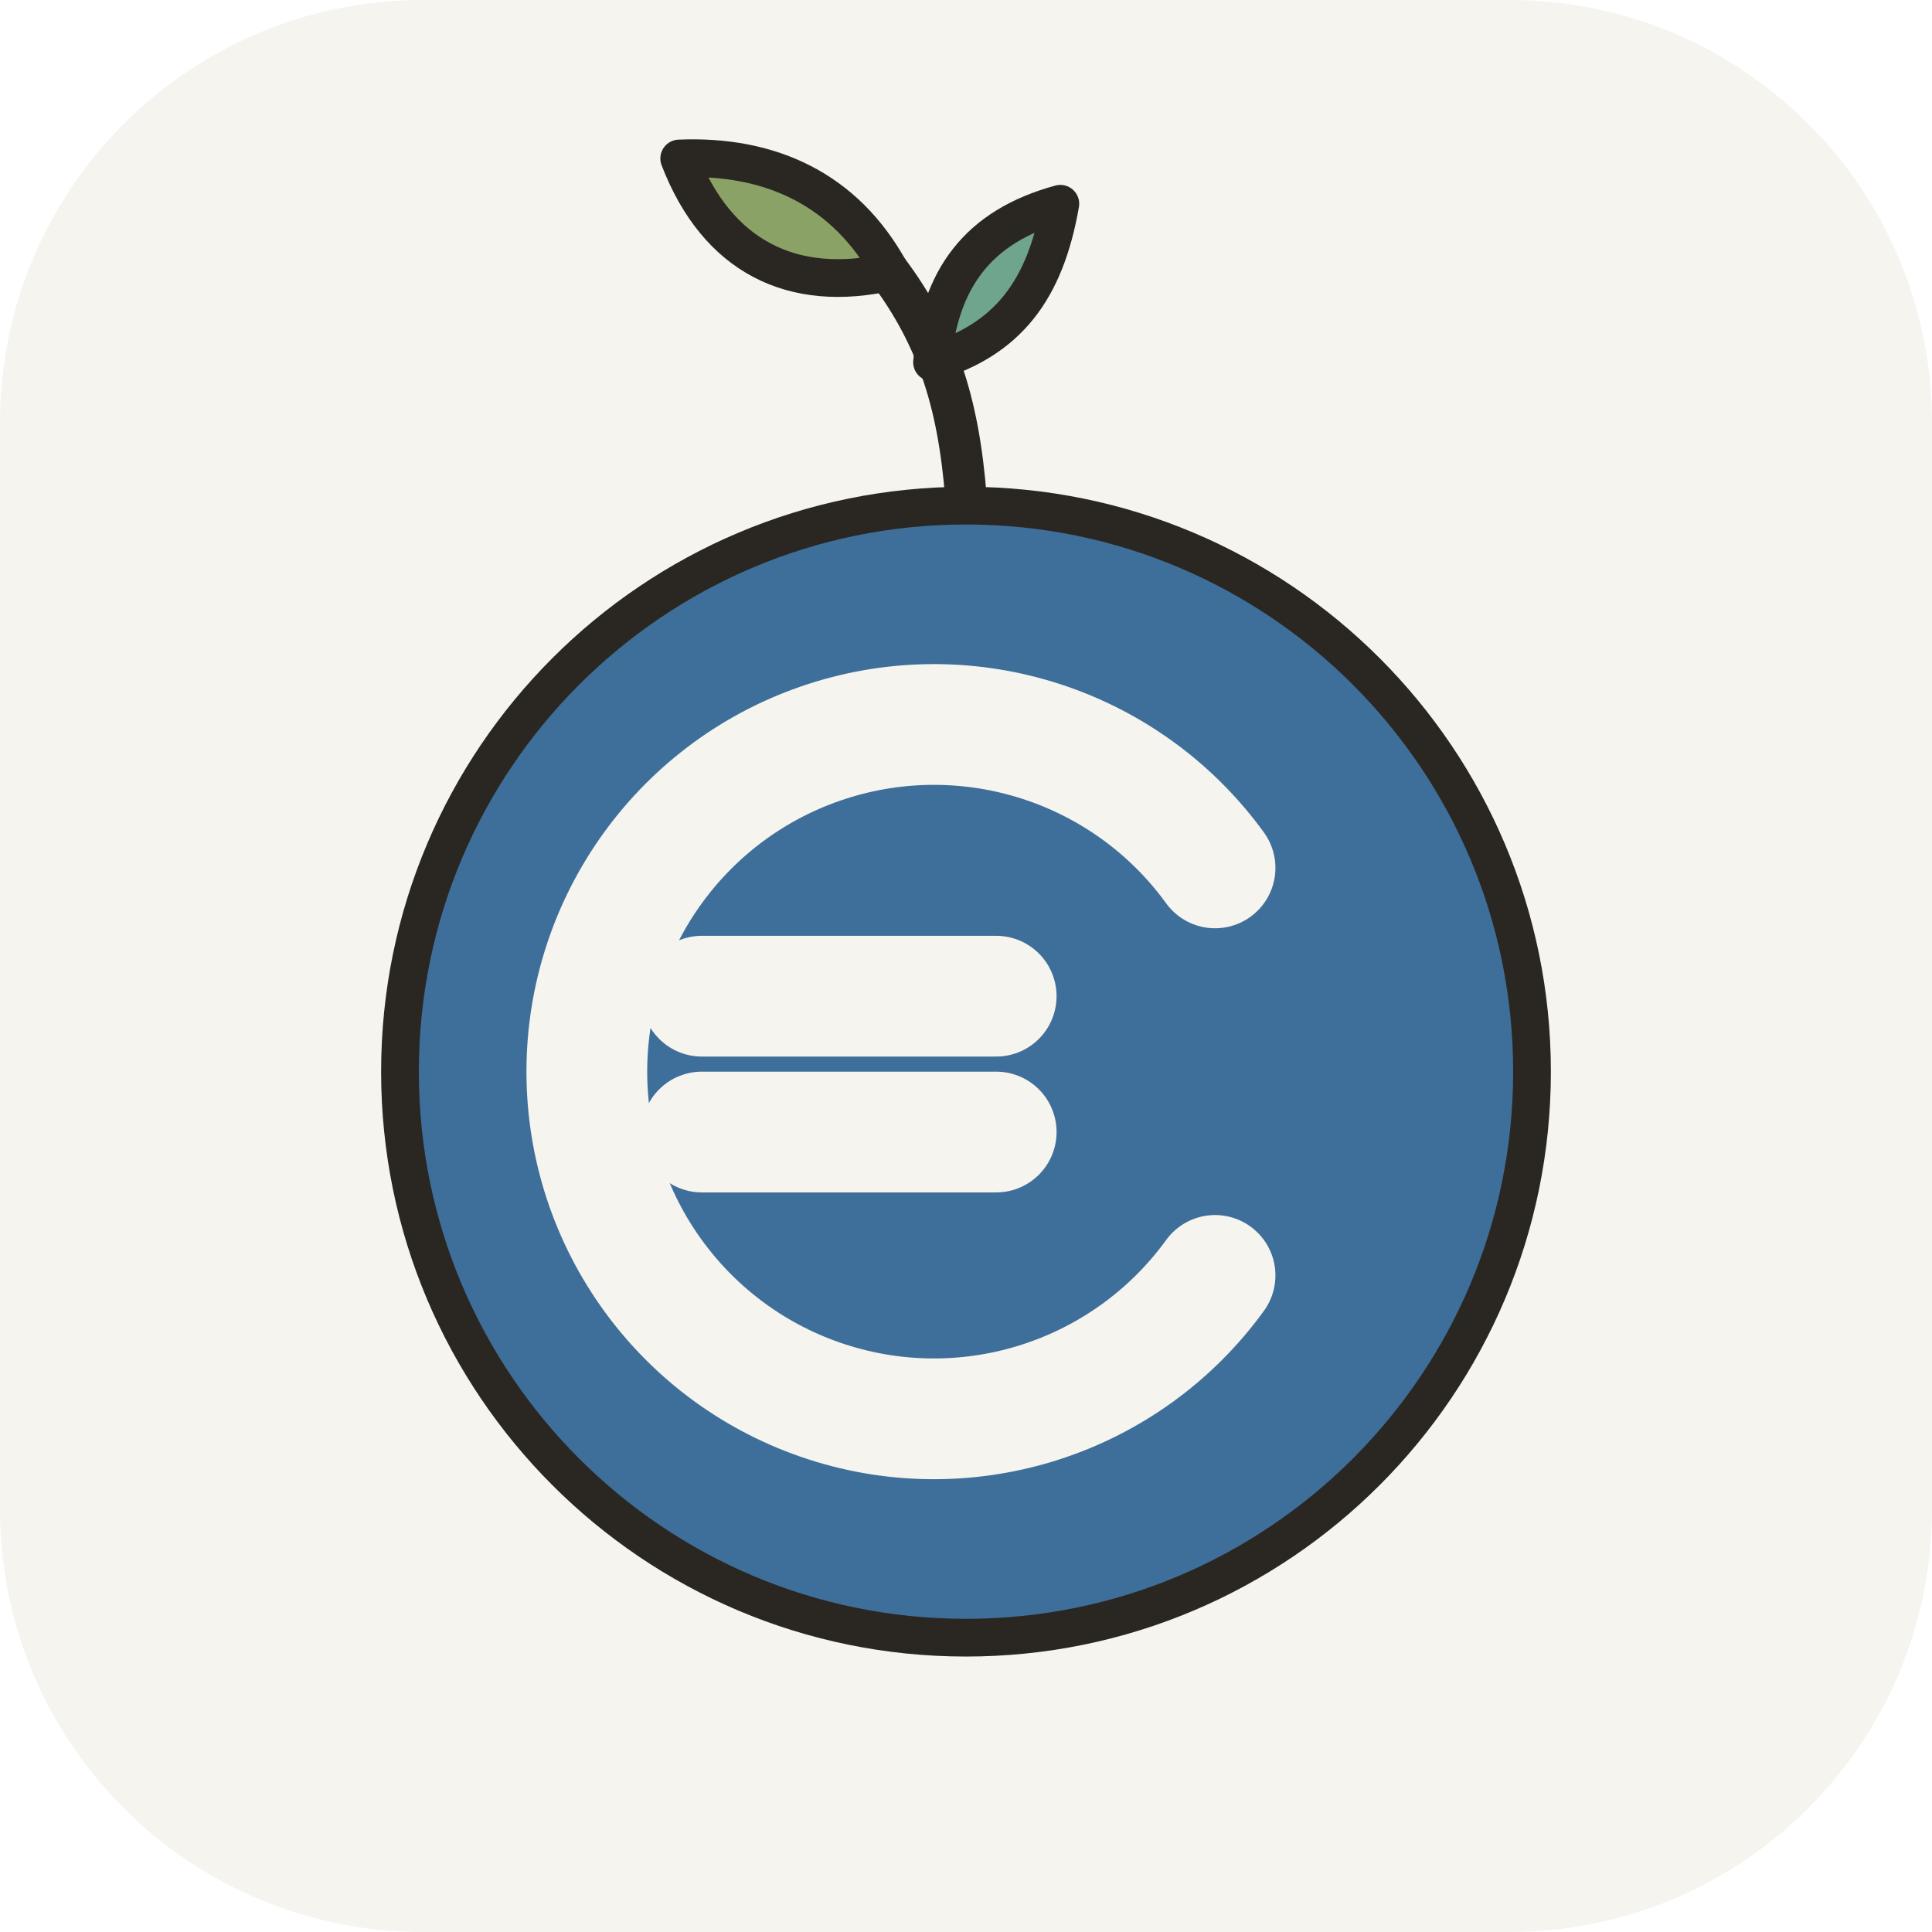
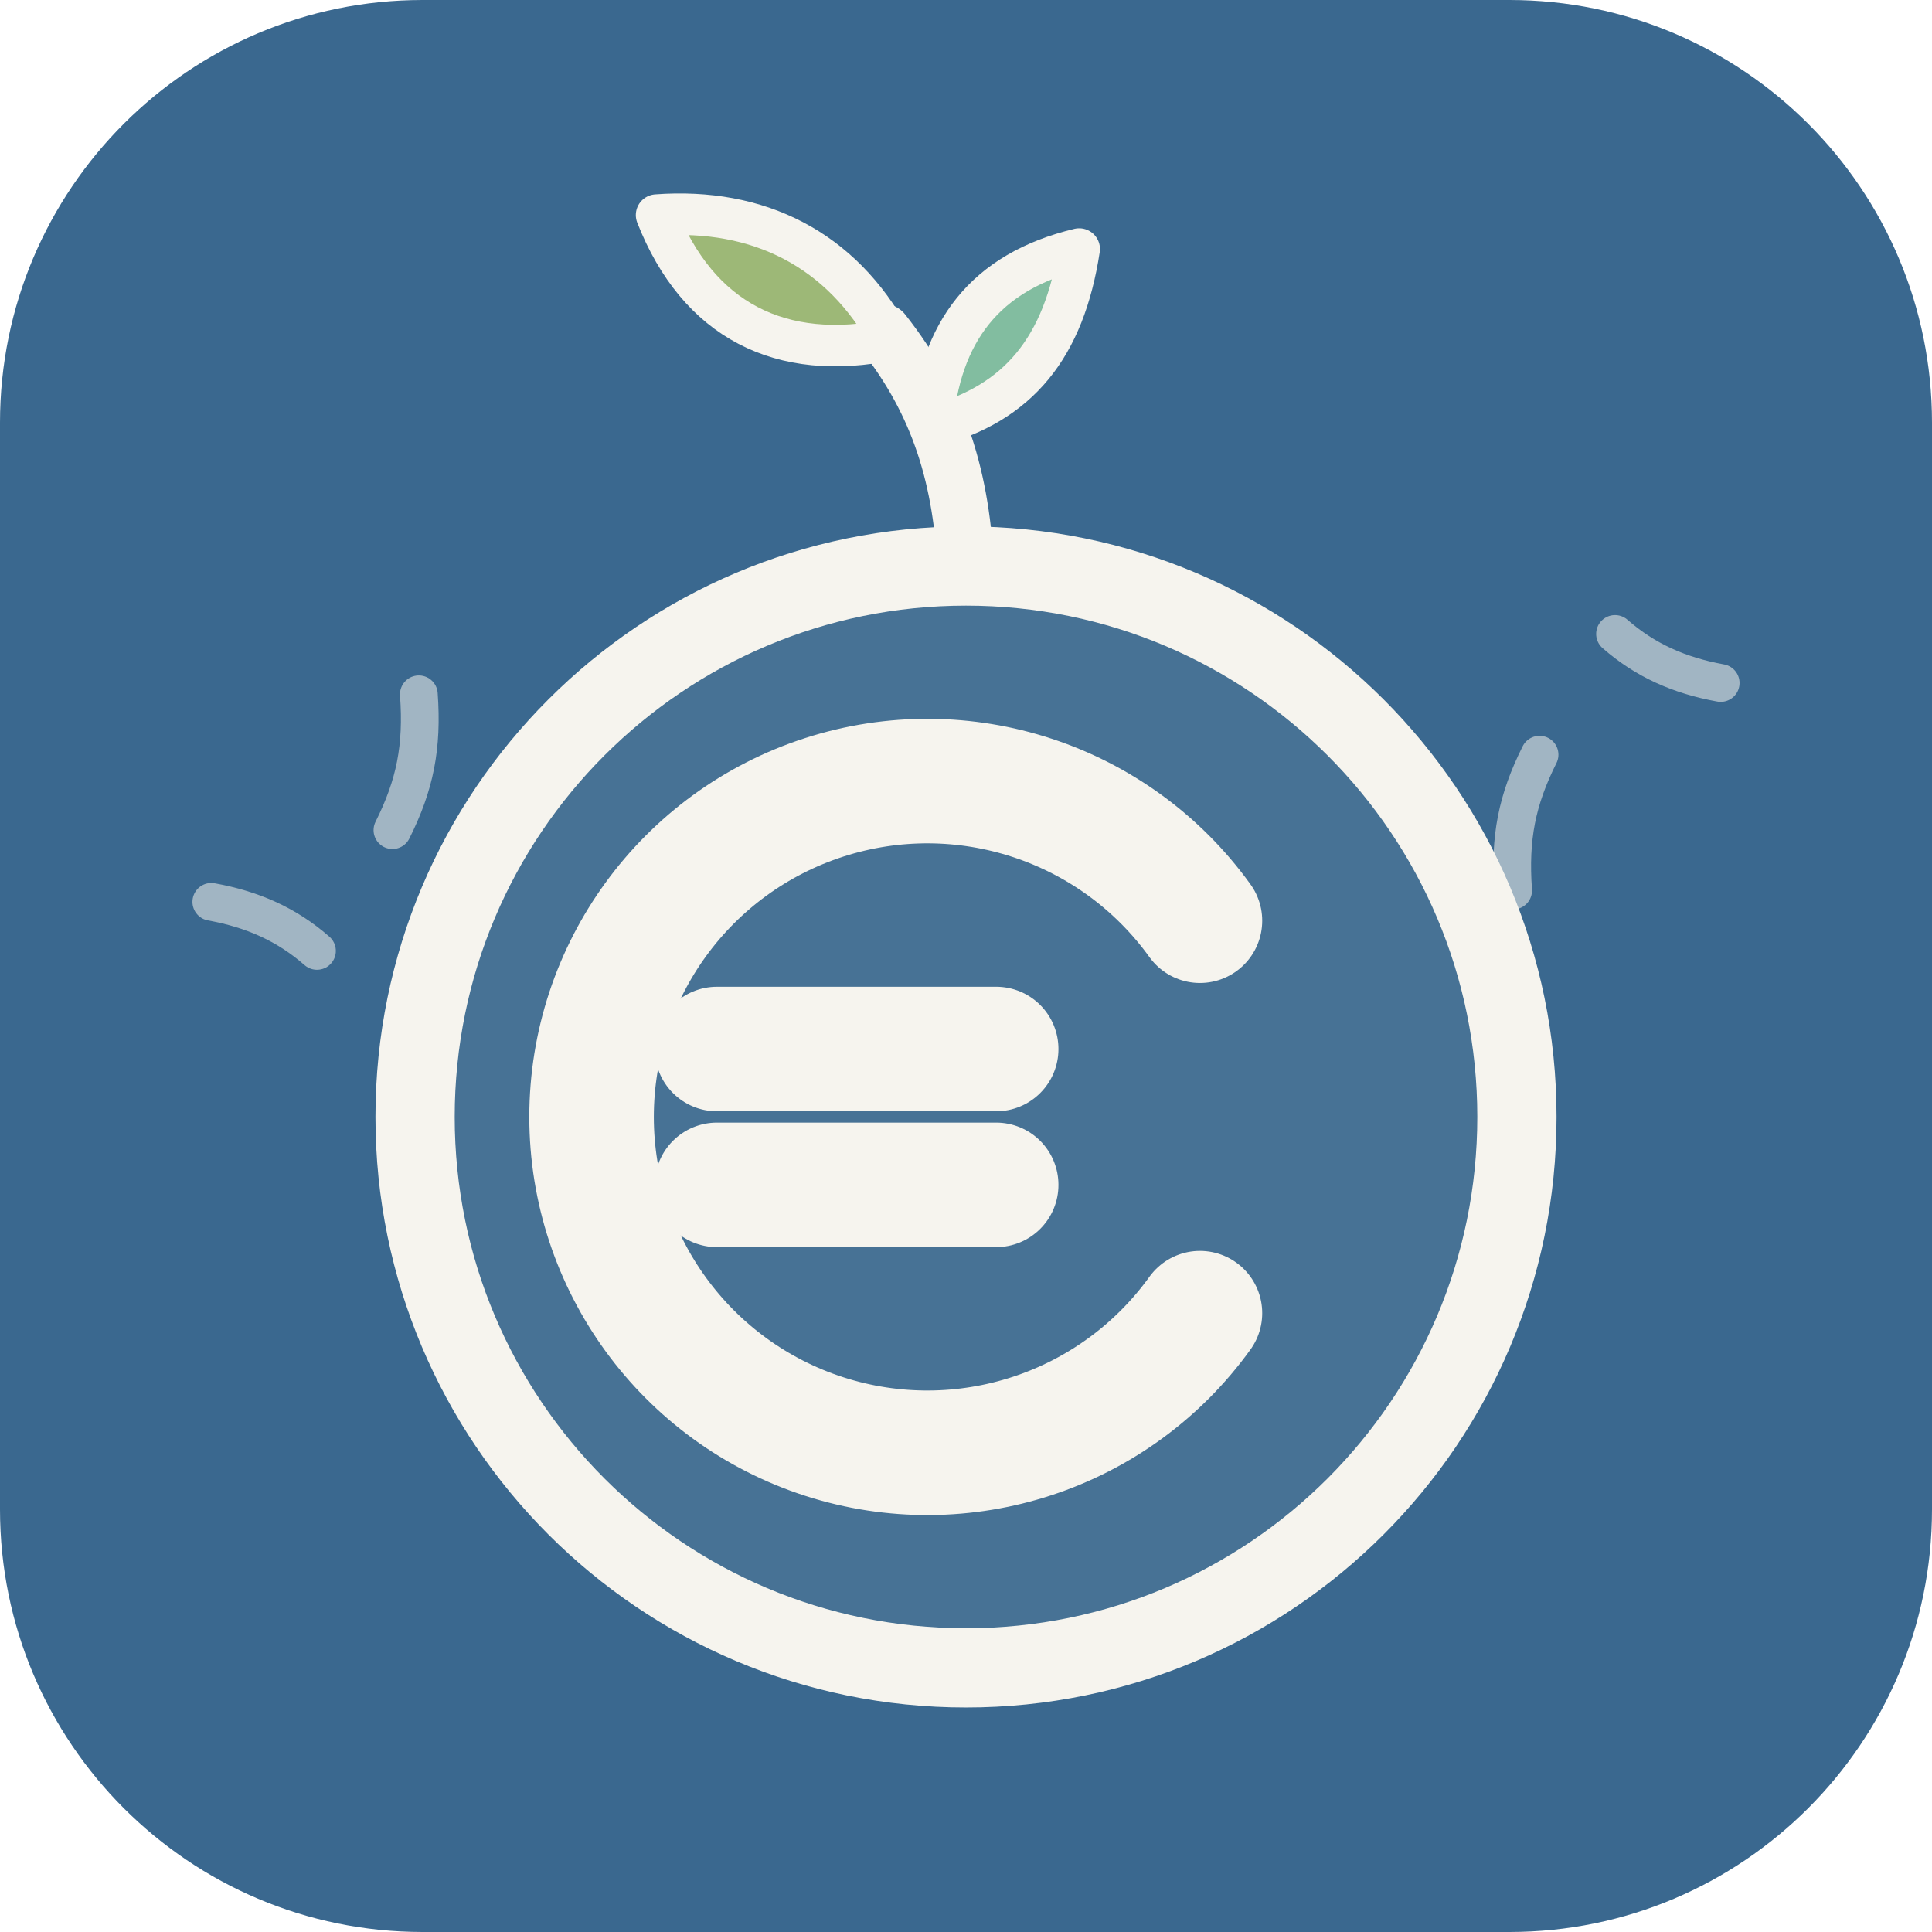
<svg xmlns="http://www.w3.org/2000/svg" width="64" height="64" viewBox="0 0 512 512">
-   <rect width="512" height="512" rx="112" fill="#f6f4ee" />
-   <circle cx="256" cy="284" r="150" fill="#3e6f9a" />
-   <circle cx="256" cy="284" r="150" fill="none" stroke="#2a2722" stroke-width="10" />
-   <g stroke="#f6f4ee" stroke-width="32" stroke-linecap="round" fill="none">
-     <path d="M322 230a92 92 0 1 0 0 108" />
-     <path d="M186 264h78M186 300h78" />
+   <rect width="512" height="512" rx="112" fill="#3a688f" />
+   <circle cx="256" cy="296" r="146" fill="#f6f4ee" fill-opacity="0.07" />
+   <circle cx="256" cy="296" r="146" fill="none" stroke="#f6f4ee" stroke-width="21" />
+   <g stroke="#f6f4ee" stroke-width="33" stroke-linecap="round" fill="none">
+     <path d="M318 244a89 89 0 1 0 0 104" />
+     <path d="M190 278h74M190 314h74" />
  </g>
-   <path d="M256 132c-2-26-8-44-22-62" stroke="#2a2722" stroke-width="11" stroke-linecap="round" fill="none" />
-   <path d="M236 72c-12-22-32-31-56-30 10 26 30 36 56 30Z" fill="#8aa265" stroke="#2a2722" stroke-width="10" stroke-linejoin="round" />
-   <path d="M247 96c20-6 30-19 34-42-22 6-32 20-34 42Z" fill="#6fa48d" stroke="#2a2722" stroke-width="10" stroke-linejoin="round" />
+   <path d="M256 152c-1-25-7-45-22-64" stroke="#f6f4ee" stroke-width="15" stroke-linecap="round" fill="none" />
+   <path d="M236 90c-13-24-35-35-62-33 11 28 33 39 62 33Z" fill="#9db877" stroke="#f6f4ee" stroke-width="11" stroke-linejoin="round" />
+   <path d="M247 113c23-6 35-21 39-47-25 6-37 22-39 47Z" fill="#82bda0" stroke="#f6f4ee" stroke-width="11" stroke-linejoin="round" />
+   <g stroke="#f6f4ee" stroke-width="10" stroke-linecap="round" fill="none" opacity="0.55">
+     <path d="M104 220c6-12 8-22 7-36" />
+     <path d="M84 252c-8-7-17-11-28-13" />
+     <path d="M408 200c-6 12-8 22-7 36" />
+     <path d="M428 168c8 7 17 11 28 13" />
+   </g>
</svg>
